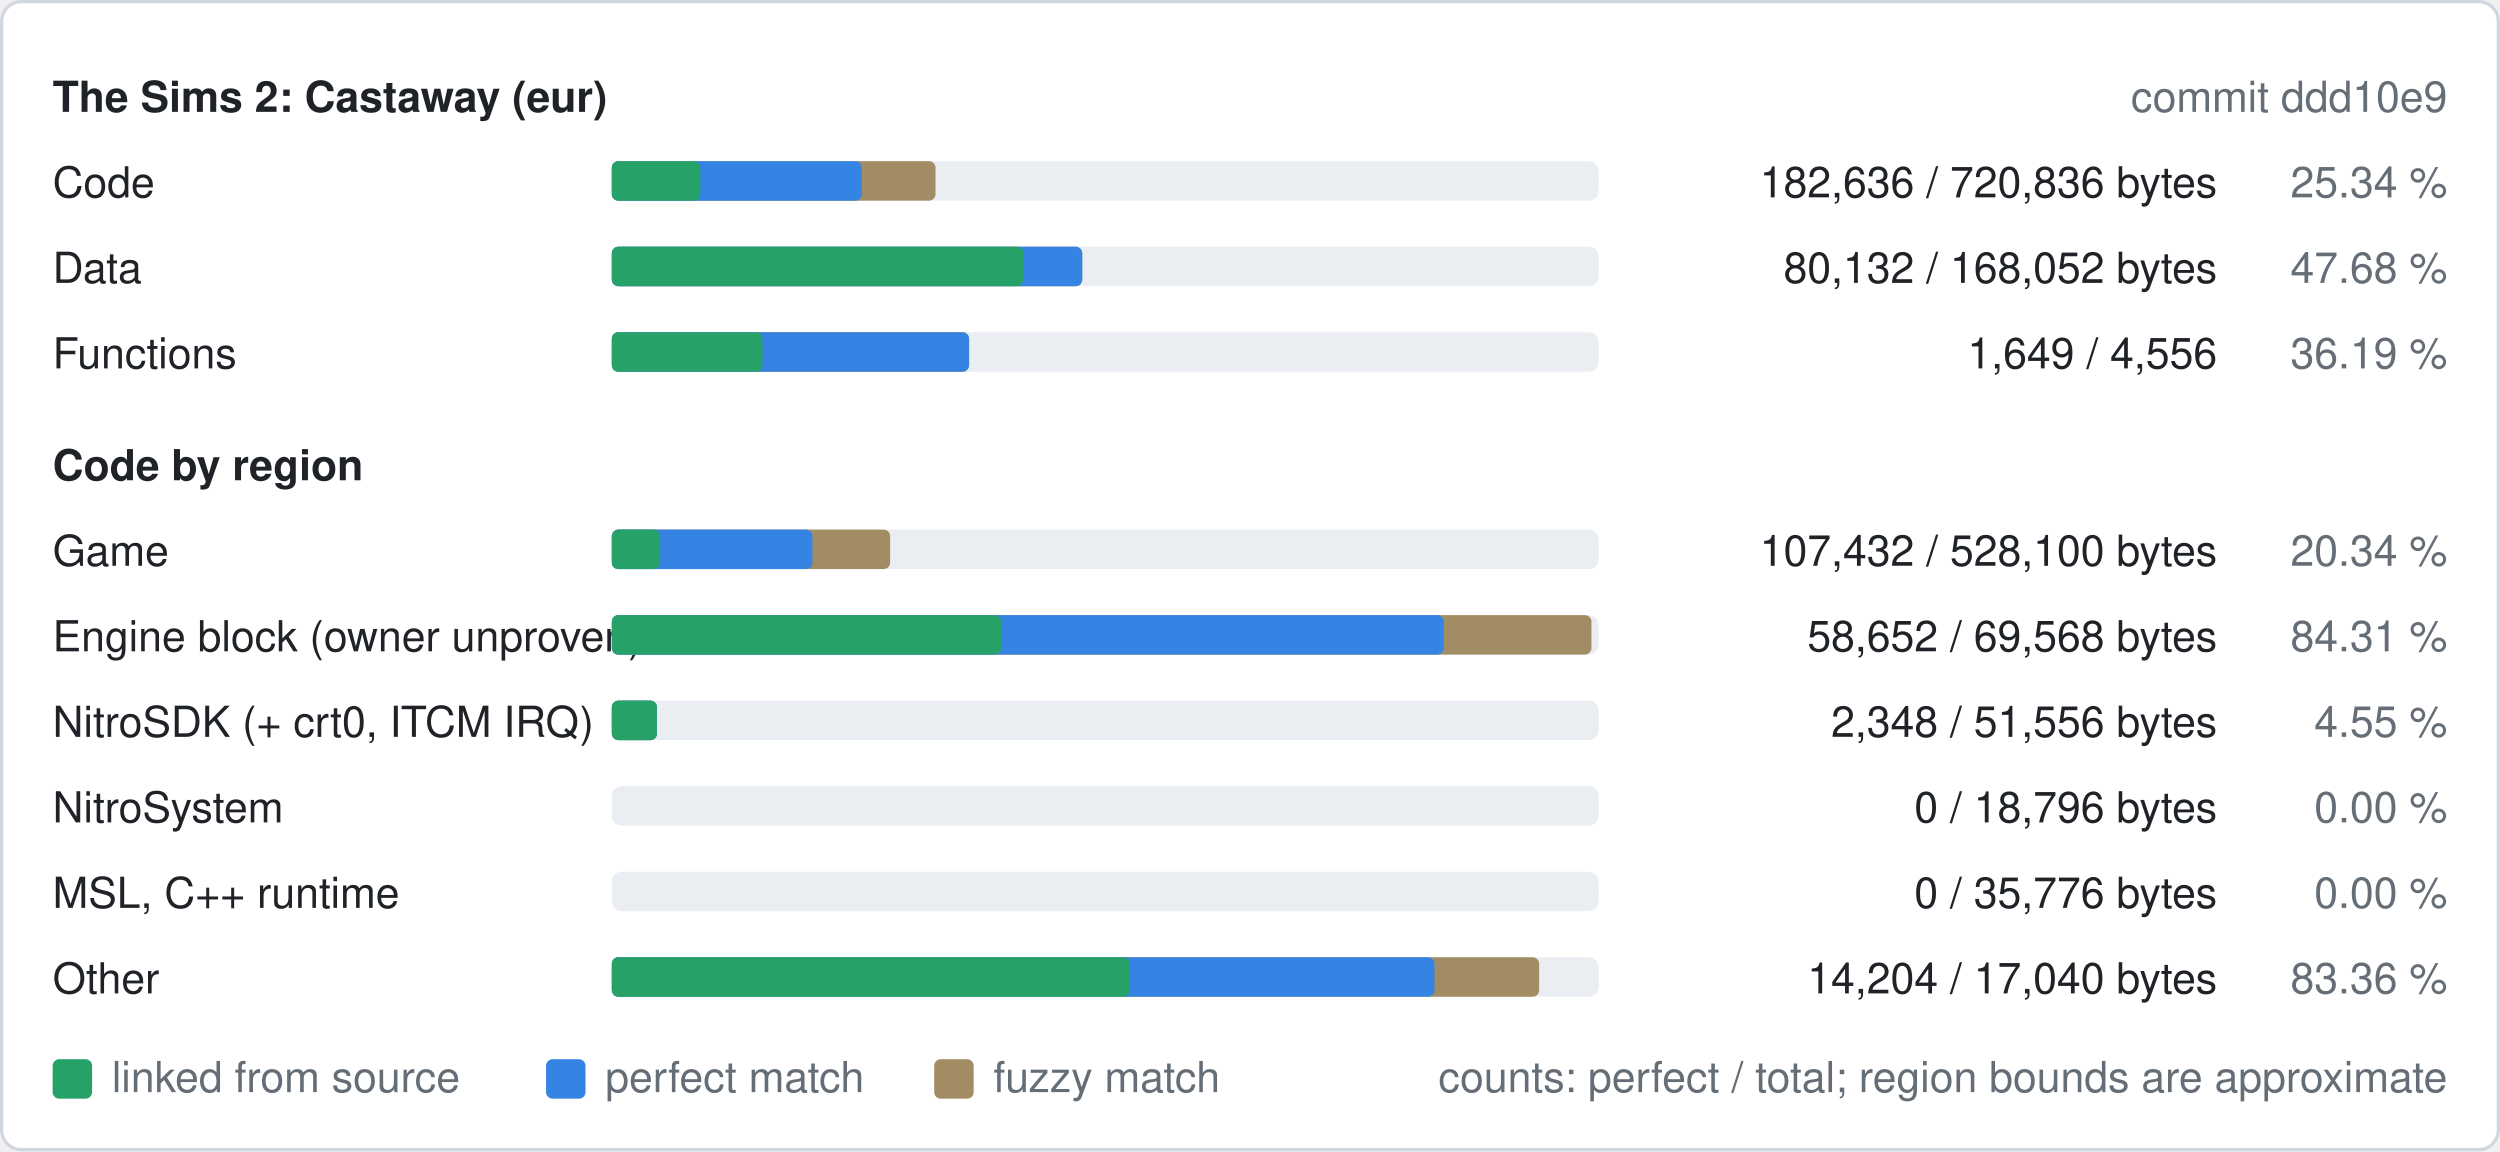
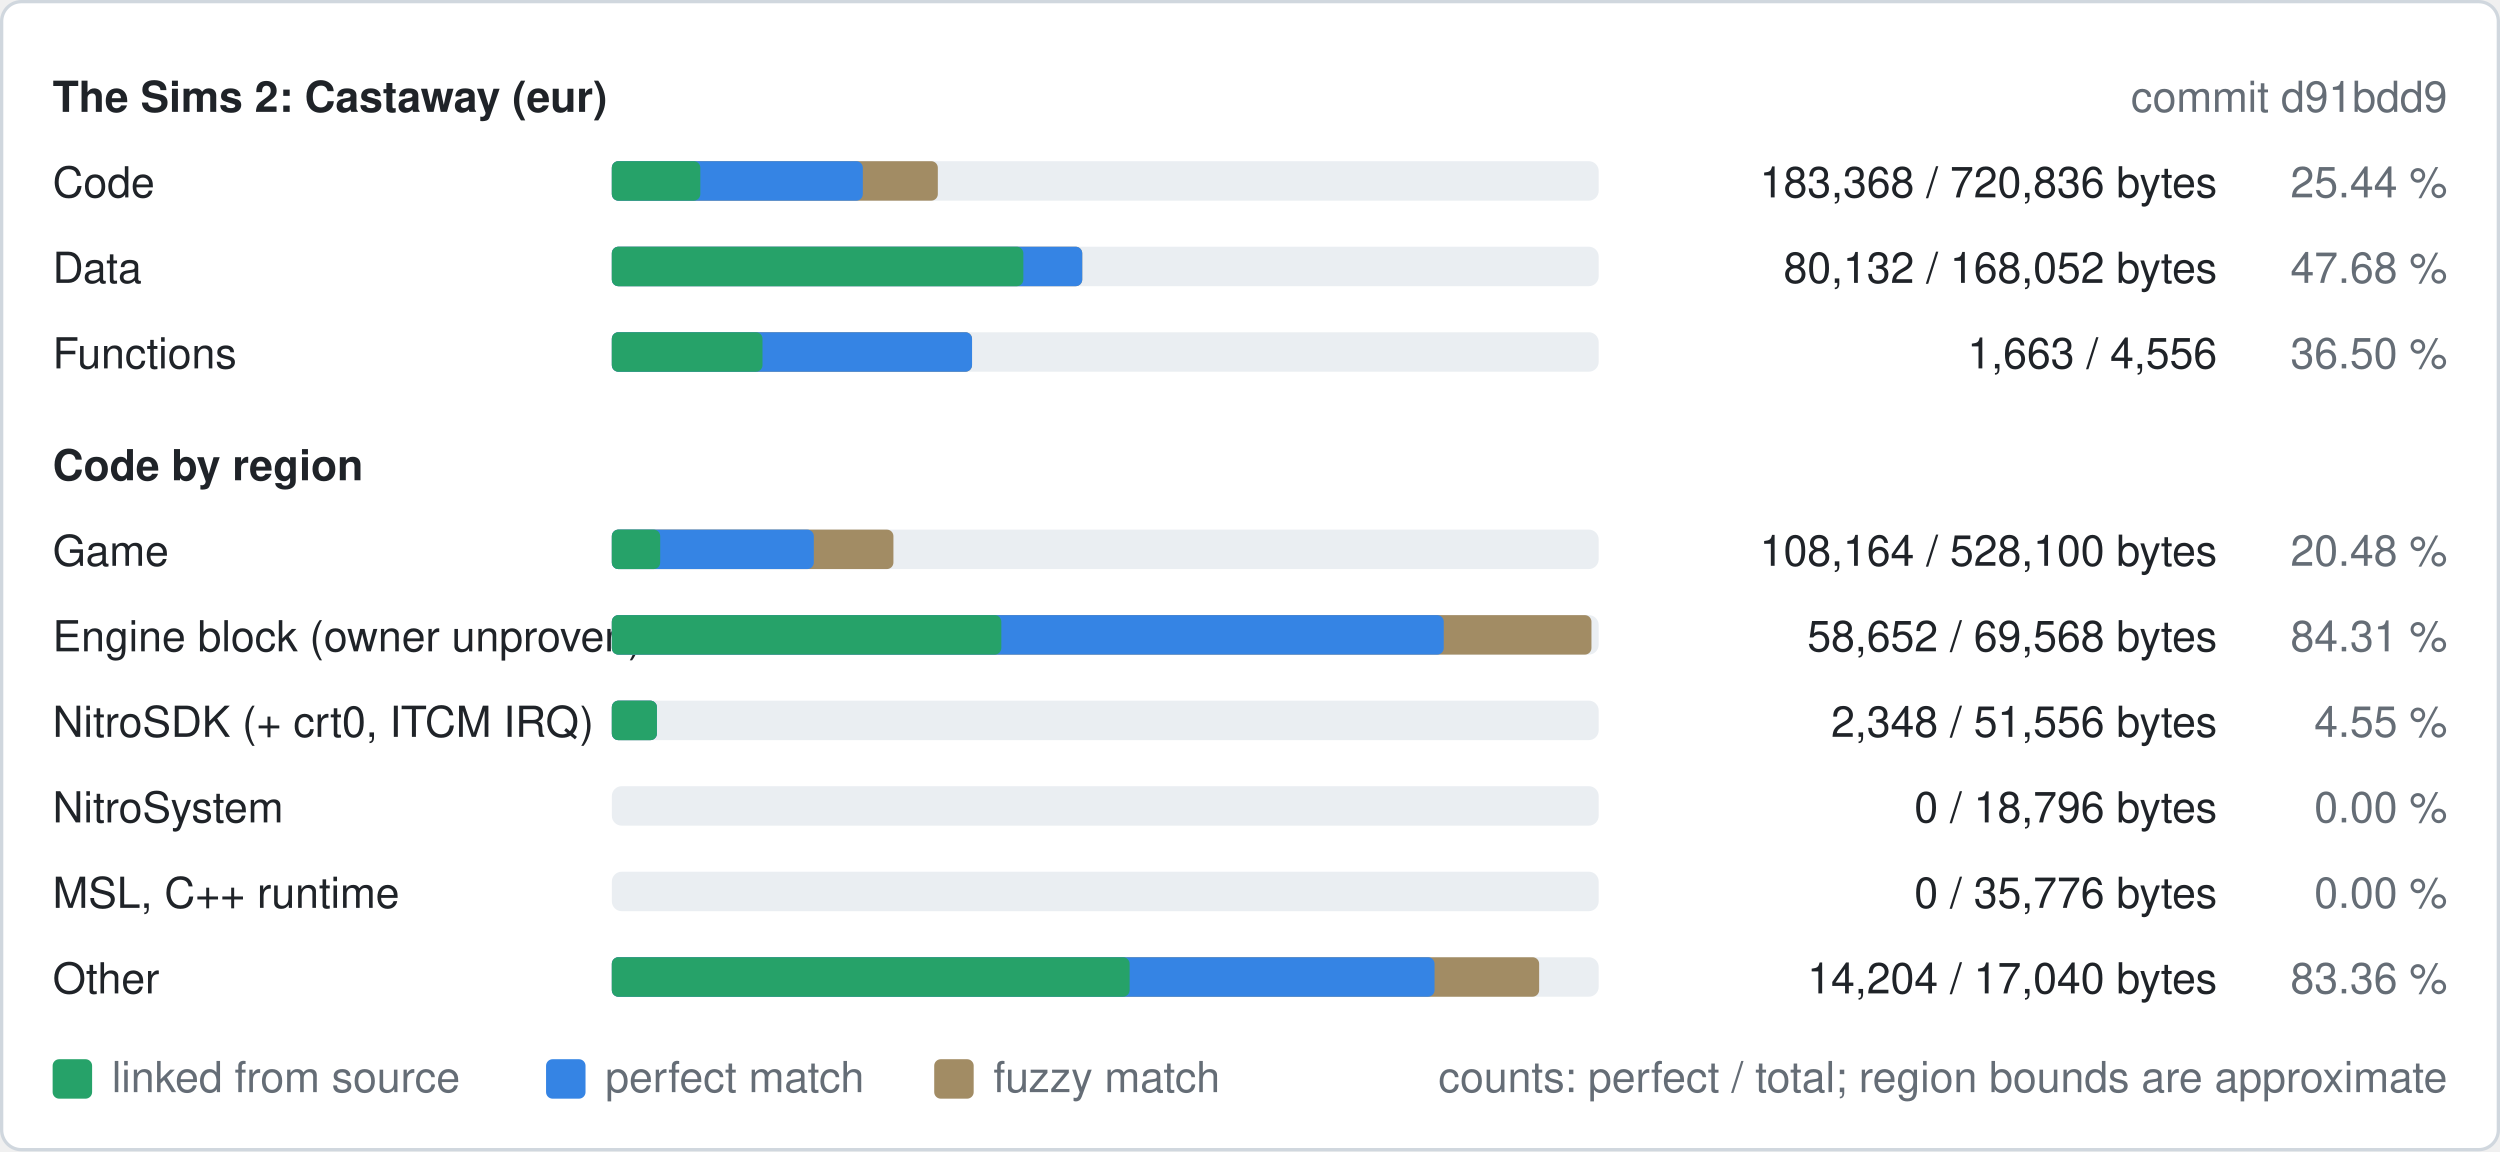
<svg xmlns="http://www.w3.org/2000/svg" width="760" height="350" viewBox="0 0 760 350" role="img" aria-label="Decompilation progress of eur">
  <style>
text{font-family:-apple-system,BlinkMacSystemFont,"Segoe UI",Helvetica,Arial,sans-serif;font-size:13px}
.b{font-weight:600}
.bg{fill:#ffffff;stroke:#d0d7de}.t{fill:#1f2328}.m{fill:#656d76}.track{fill:#eaeef2}.fuzzy{fill:#a28c64}.perfect{fill:#3584e4}.linked{fill:#26a269}
@media (prefers-color-scheme: dark){.bg{fill:#0d1117;stroke:#30363d}.t{fill:#e6edf3}.m{fill:#8d96a0}.track{fill:#21262d}.fuzzy{fill:#a28c64}.perfect{fill:#3584e4}.linked{fill:#2ec27e}}
</style>
  <rect class="bg" x="0.5" y="0.5" width="759" height="349" rx="6" />
  <text class="t b" x="16" y="34">The Sims 2: Castaway (eur)</text>
-   <text class="m" x="744" y="34" text-anchor="end">commit ddd10e9</text>
+   <text class="m" x="744" y="34" text-anchor="end">commit d91bdd9</text>
  <text class="t" x="16" y="60">Code</text>
  <rect class="track" x="186" y="49" width="300" height="12" rx="3" />
-   <rect class="fuzzy" x="186" y="49" width="98.4" height="12" rx="2" />
-   <rect class="perfect" x="186" y="49" width="76.0" height="12" rx="2" />
+   <rect class="fuzzy" x="186" y="49" width="99.1" height="12" rx="2" />
+   <rect class="perfect" x="186" y="49" width="76.3" height="12" rx="2" />
  <rect class="linked" x="186" y="49" width="26.9" height="12" rx="2" />
-   <text class="t" x="674" y="60" text-anchor="end">182,636 / 720,836 bytes</text>
-   <text class="m" x="744" y="60" text-anchor="end">25.34 %</text>
+   <text class="t" x="674" y="60" text-anchor="end">183,368 / 720,836 bytes</text>
+   <text class="m" x="744" y="60" text-anchor="end">25.44 %</text>
  <text class="t" x="16" y="86">Data</text>
  <rect class="track" x="186" y="75" width="300" height="12" rx="3" />
  <rect class="fuzzy" x="186" y="75" width="143.0" height="12" rx="2" />
  <rect class="perfect" x="186" y="75" width="143.0" height="12" rx="2" />
  <rect class="linked" x="186" y="75" width="125.1" height="12" rx="2" />
  <text class="t" x="674" y="86" text-anchor="end">80,132 / 168,052 bytes</text>
  <text class="m" x="744" y="86" text-anchor="end">47.68 %</text>
  <text class="t" x="16" y="112">Functions</text>
  <rect class="track" x="186" y="101" width="300" height="12" rx="3" />
-   <rect class="fuzzy" x="186" y="101" width="108.6" height="12" rx="2" />
-   <rect class="perfect" x="186" y="101" width="108.6" height="12" rx="2" />
+   <rect class="fuzzy" x="186" y="101" width="109.5" height="12" rx="2" />
+   <rect class="perfect" x="186" y="101" width="109.5" height="12" rx="2" />
  <rect class="linked" x="186" y="101" width="45.8" height="12" rx="2" />
-   <text class="t" x="674" y="112" text-anchor="end">1,649 / 4,556</text>
-   <text class="m" x="744" y="112" text-anchor="end">36.19 %</text>
+   <text class="t" x="674" y="112" text-anchor="end">1,663 / 4,556</text>
+   <text class="m" x="744" y="112" text-anchor="end">36.50 %</text>
  <text class="t b" x="16" y="146">Code by region</text>
  <text class="t" x="16" y="172">Game</text>
  <rect class="track" x="186" y="161" width="300" height="12" rx="3" />
-   <rect class="fuzzy" x="186" y="161" width="84.6" height="12" rx="2" />
-   <rect class="perfect" x="186" y="161" width="61.0" height="12" rx="2" />
+   <rect class="fuzzy" x="186" y="161" width="85.6" height="12" rx="2" />
+   <rect class="perfect" x="186" y="161" width="61.4" height="12" rx="2" />
  <rect class="linked" x="186" y="161" width="14.7" height="12" rx="2" />
-   <text class="t" x="674" y="172" text-anchor="end">107,432 / 528,100 bytes</text>
-   <text class="m" x="744" y="172" text-anchor="end">20.34 %</text>
+   <text class="t" x="674" y="172" text-anchor="end">108,164 / 528,100 bytes</text>
+   <text class="m" x="744" y="172" text-anchor="end">20.48 %</text>
  <text class="t" x="16" y="198">Engine block (owner unproven)</text>
  <rect class="track" x="186" y="187" width="300" height="12" rx="3" />
  <rect class="fuzzy" x="186" y="187" width="297.8" height="12" rx="2" />
  <rect class="perfect" x="186" y="187" width="252.9" height="12" rx="2" />
  <rect class="linked" x="186" y="187" width="118.4" height="12" rx="2" />
  <text class="t" x="674" y="198" text-anchor="end">58,652 / 69,568 bytes</text>
  <text class="m" x="744" y="198" text-anchor="end">84.31 %</text>
  <text class="t" x="16" y="224">NitroSDK (+ crt0, ITCM IRQ)</text>
  <rect class="track" x="186" y="213" width="300" height="12" rx="3" />
  <rect class="fuzzy" x="186" y="213" width="13.7" height="12" rx="2" />
  <rect class="perfect" x="186" y="213" width="13.7" height="12" rx="2" />
  <rect class="linked" x="186" y="213" width="13.7" height="12" rx="2" />
  <text class="t" x="674" y="224" text-anchor="end">2,348 / 51,556 bytes</text>
  <text class="m" x="744" y="224" text-anchor="end">4.55 %</text>
  <text class="t" x="16" y="250">NitroSystem</text>
  <rect class="track" x="186" y="239" width="300" height="12" rx="3" />
  <text class="t" x="674" y="250" text-anchor="end">0 / 18,796 bytes</text>
  <text class="m" x="744" y="250" text-anchor="end">0.00 %</text>
  <text class="t" x="16" y="276">MSL, C++ runtime</text>
  <rect class="track" x="186" y="265" width="300" height="12" rx="3" />
  <text class="t" x="674" y="276" text-anchor="end">0 / 35,776 bytes</text>
  <text class="m" x="744" y="276" text-anchor="end">0.00 %</text>
  <text class="t" x="16" y="302">Other</text>
  <rect class="track" x="186" y="291" width="300" height="12" rx="3" />
  <rect class="fuzzy" x="186" y="291" width="281.9" height="12" rx="2" />
  <rect class="perfect" x="186" y="291" width="250.1" height="12" rx="2" />
  <rect class="linked" x="186" y="291" width="157.4" height="12" rx="2" />
  <text class="t" x="674" y="302" text-anchor="end">14,204 / 17,040 bytes</text>
  <text class="m" x="744" y="302" text-anchor="end">83.36 %</text>
  <rect class="linked" x="16" y="322" width="12" height="12" rx="2" />
  <text class="m" x="34" y="332">linked from source</text>
  <rect class="perfect" x="166" y="322" width="12" height="12" rx="2" />
  <text class="m" x="184" y="332">perfect match</text>
  <rect class="fuzzy" x="284" y="322" width="12" height="12" rx="2" />
  <text class="m" x="302" y="332">fuzzy match</text>
  <text class="m" x="744" y="332" text-anchor="end">counts: perfect / total; region bounds are approximate</text>
</svg>
